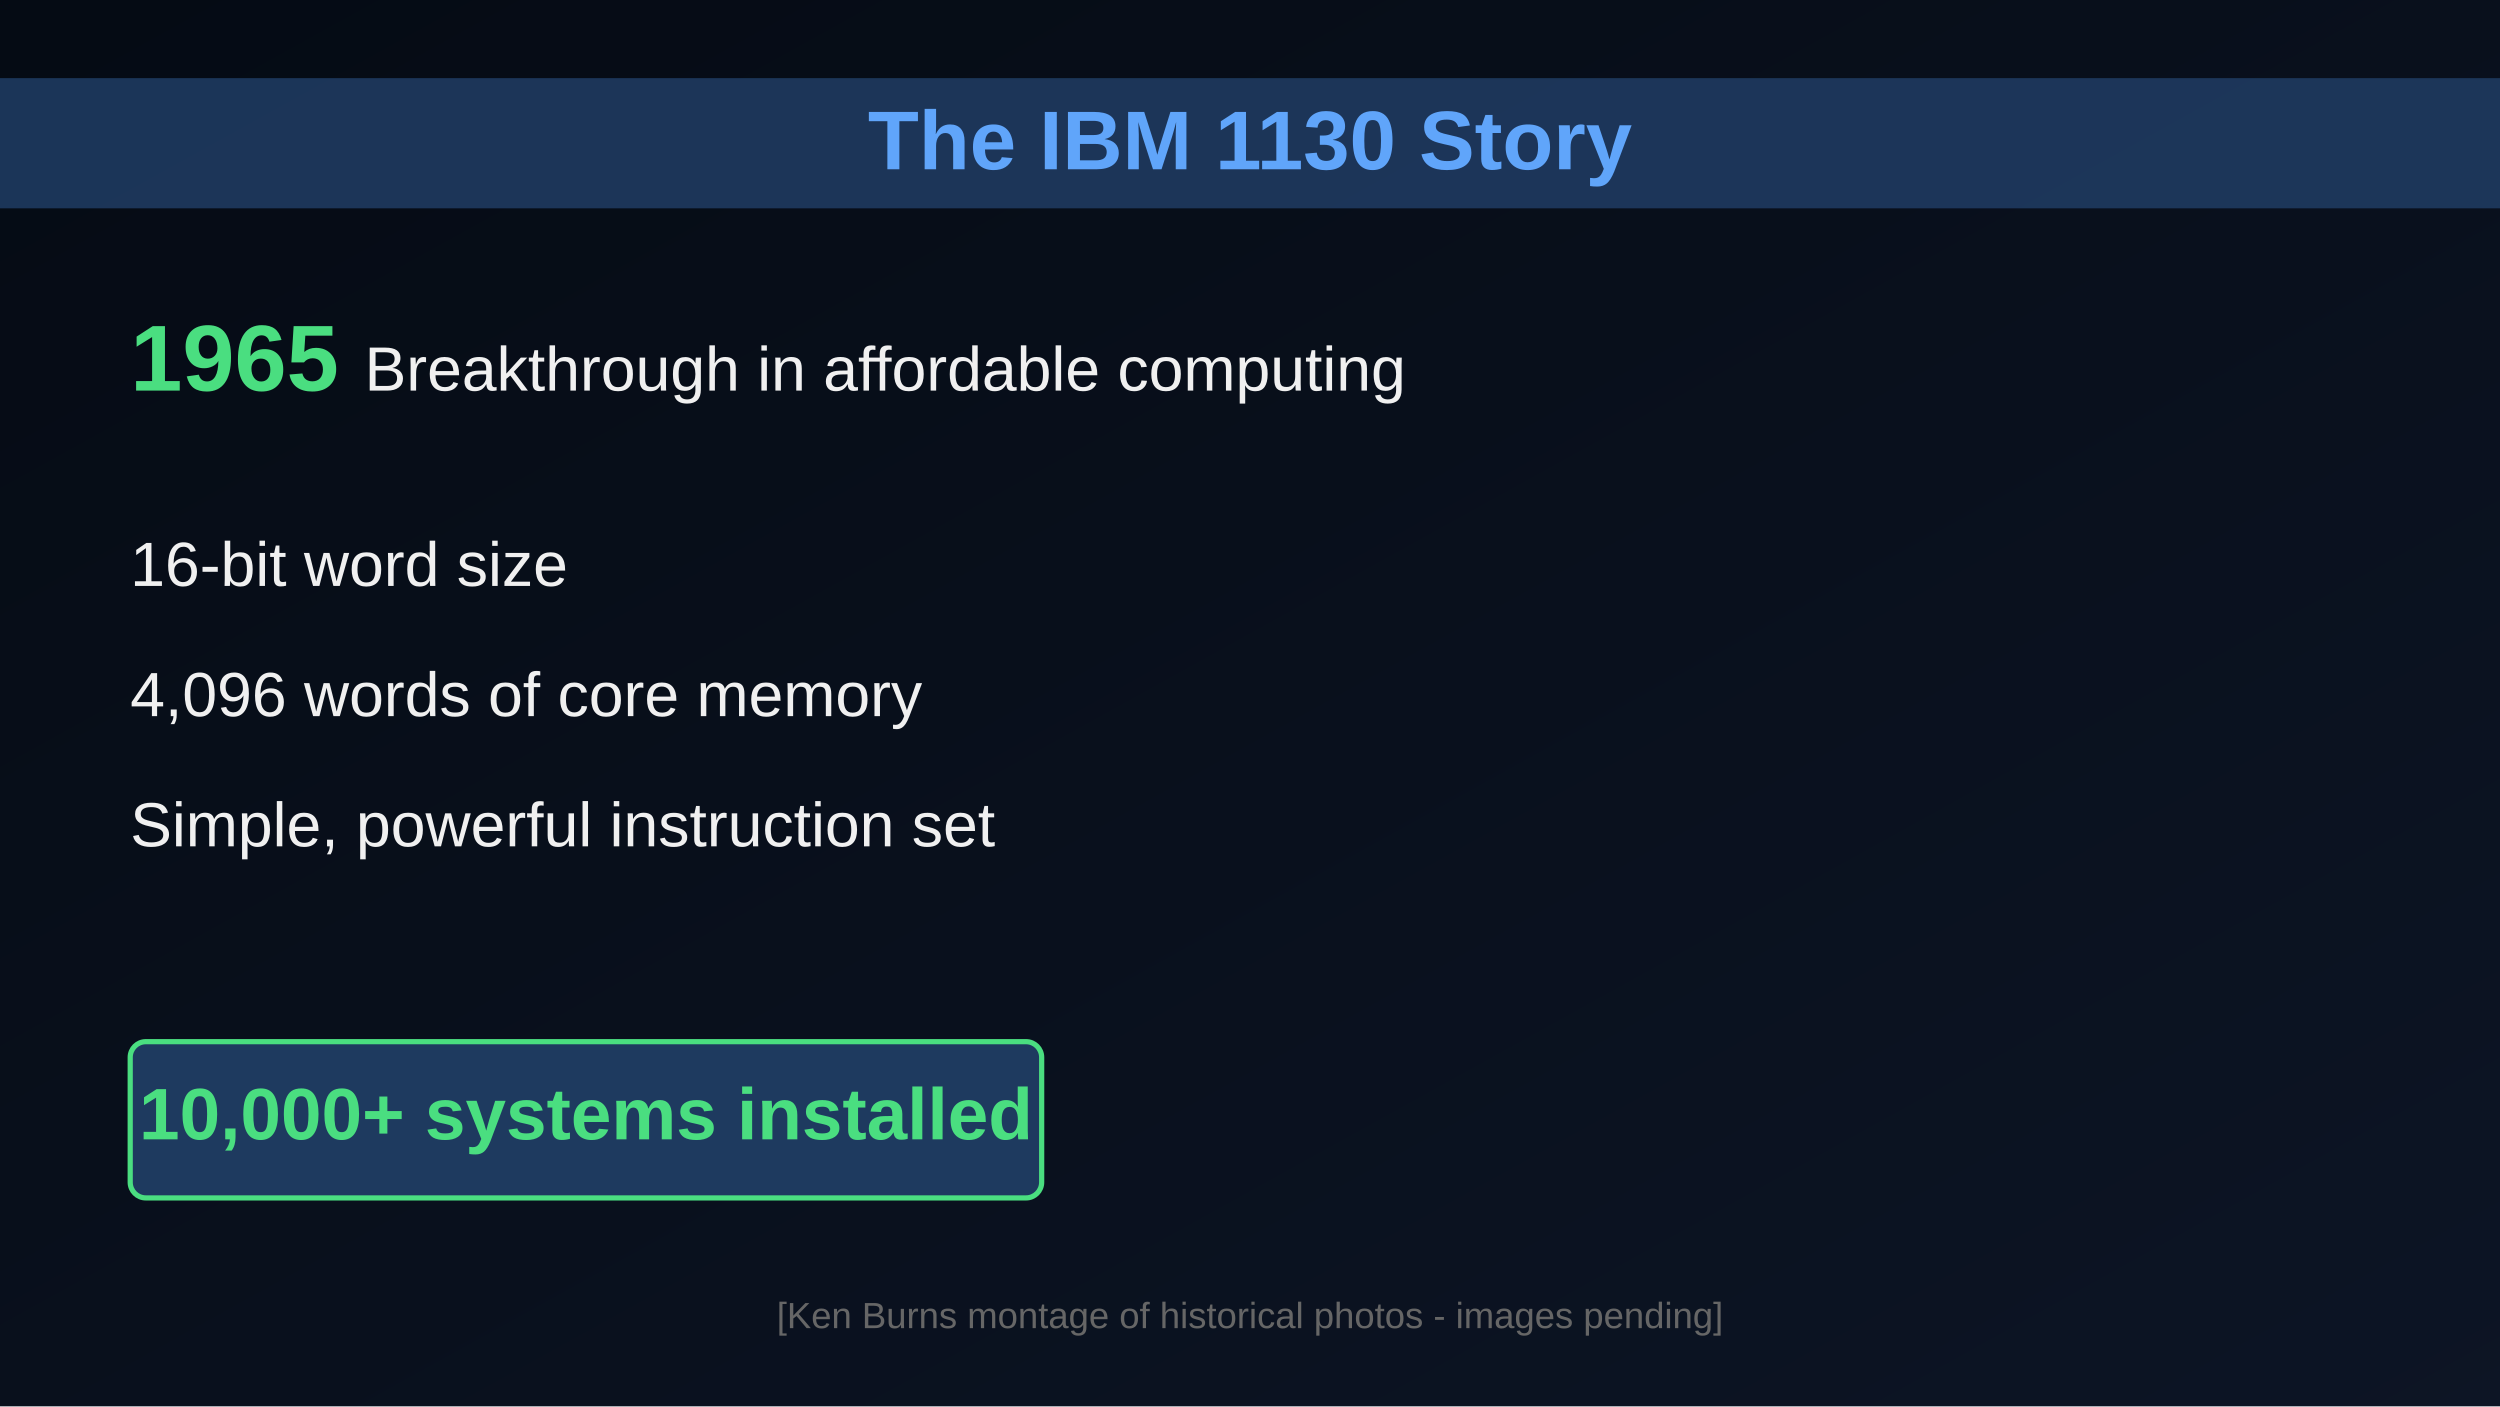
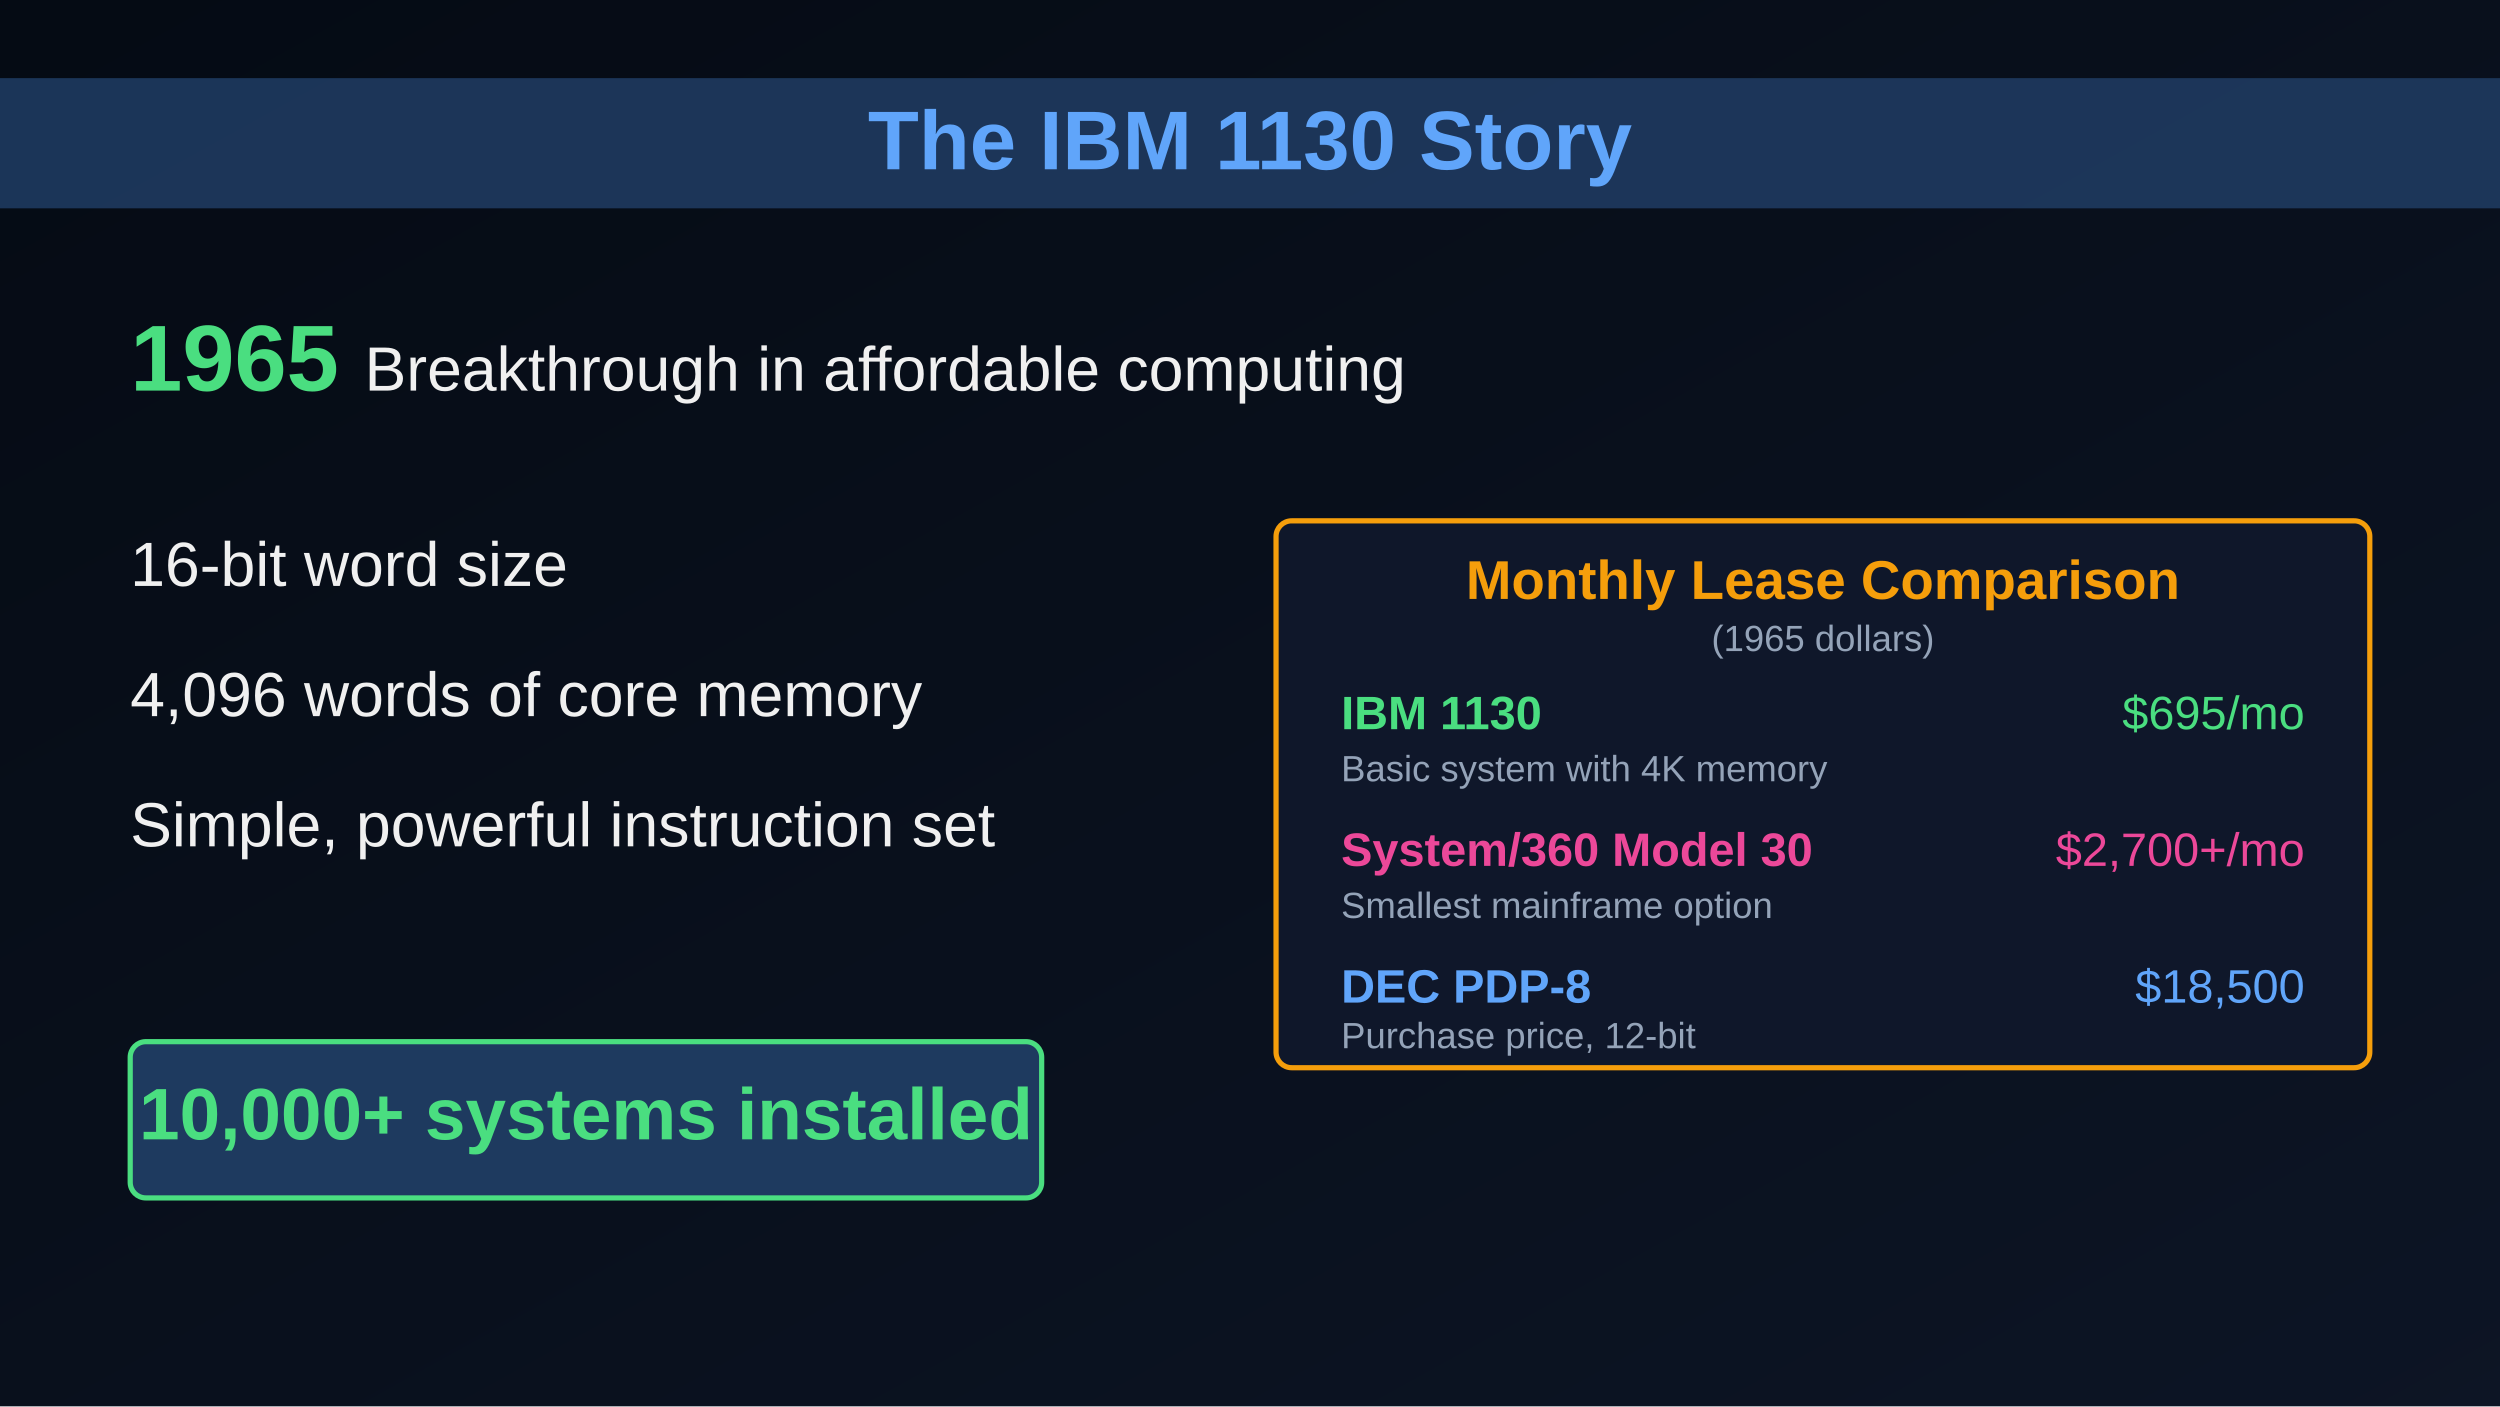
<svg xmlns="http://www.w3.org/2000/svg" viewBox="0 0 1920 1080">
  <defs>
    <linearGradient id="bgGrad" x1="0%" y1="0%" x2="100%" y2="100%">
      <stop offset="0%" style="stop-color:#0a1628" />
      <stop offset="100%" style="stop-color:#1a2a4a" />
    </linearGradient>
  </defs>
  <rect width="1920" height="1080" fill="url(#bgGrad)" />
  <rect width="1920" height="1080" fill="#000" opacity="0.5" />
  <rect x="0" y="60" width="1920" height="100" fill="#1e3a5f" opacity="0.9" />
  <text x="960" y="130" font-family="Arial, sans-serif" font-size="64" font-weight="bold" fill="#60a5fa" text-anchor="middle">
    The IBM 1130 Story
  </text>
  <text x="100" y="300" font-family="Arial, sans-serif" font-size="72" font-weight="bold" fill="#4ade80">
    1965
  </text>
  <text x="280" y="300" font-family="Arial, sans-serif" font-size="48" fill="#f0f0f0">
    Breakthrough in affordable computing
  </text>
  <text x="100" y="450" font-family="Arial, sans-serif" font-size="48" fill="#f0f0f0">
    16-bit word size
  </text>
  <text x="100" y="550" font-family="Arial, sans-serif" font-size="48" fill="#f0f0f0">
    4,096 words of core memory
  </text>
  <text x="100" y="650" font-family="Arial, sans-serif" font-size="48" fill="#f0f0f0">
    Simple, powerful instruction set
  </text>
  <rect x="100" y="800" width="700" height="120" rx="12" fill="#1e3a5f" stroke="#4ade80" stroke-width="4" />
  <text x="450" y="875" font-family="Arial, sans-serif" font-size="56" font-weight="bold" fill="#4ade80" text-anchor="middle">
    10,000+ systems installed
  </text>
-   <text x="960" y="1020" font-family="Arial, sans-serif" font-size="28" fill="#666" text-anchor="middle">
-     [Ken Burns montage of historical photos - images pending]
+   <rect x="980" y="400" width="840" height="420" rx="12" fill="#0f172a" stroke="#f59e0b" stroke-width="4" />
+   <text x="1400" y="460" font-family="Arial, sans-serif" font-size="42" font-weight="bold" fill="#f59e0b" text-anchor="middle">
+     Monthly Lease Comparison
  </text>
+   <text x="1400" y="500" font-family="Arial, sans-serif" font-size="28" fill="#94a3b8" text-anchor="middle">
+     (1965 dollars)
+   </text>
+   <text x="1030" y="560" font-family="Arial, sans-serif" font-size="36" font-weight="bold" fill="#4ade80">
+     IBM 1130
+   </text>
+   <text x="1770" y="560" font-family="Arial, sans-serif" font-size="36" fill="#4ade80" text-anchor="end">
+     $695/mo
+   </text>
+   <text x="1030" y="600" font-family="Arial, sans-serif" font-size="28" fill="#94a3b8">
+     Basic system with 4K memory
+   </text>
+   <text x="1030" y="665" font-family="Arial, sans-serif" font-size="36" font-weight="bold" fill="#ec4899">
+     System/360 Model 30
+   </text>
+   <text x="1770" y="665" font-family="Arial, sans-serif" font-size="36" fill="#ec4899" text-anchor="end">
+     $2,700+/mo
+   </text>
+   <text x="1030" y="705" font-family="Arial, sans-serif" font-size="28" fill="#94a3b8">
+     Smallest mainframe option
+   </text>
+   <text x="1030" y="770" font-family="Arial, sans-serif" font-size="36" font-weight="bold" fill="#60a5fa">
+     DEC PDP-8
+   </text>
+   <text x="1770" y="770" font-family="Arial, sans-serif" font-size="36" fill="#60a5fa" text-anchor="end">
+     $18,500
+   </text>
+   <text x="1030" y="805" font-family="Arial, sans-serif" font-size="28" fill="#94a3b8">
+     Purchase price, 12-bit</text>
</svg>
